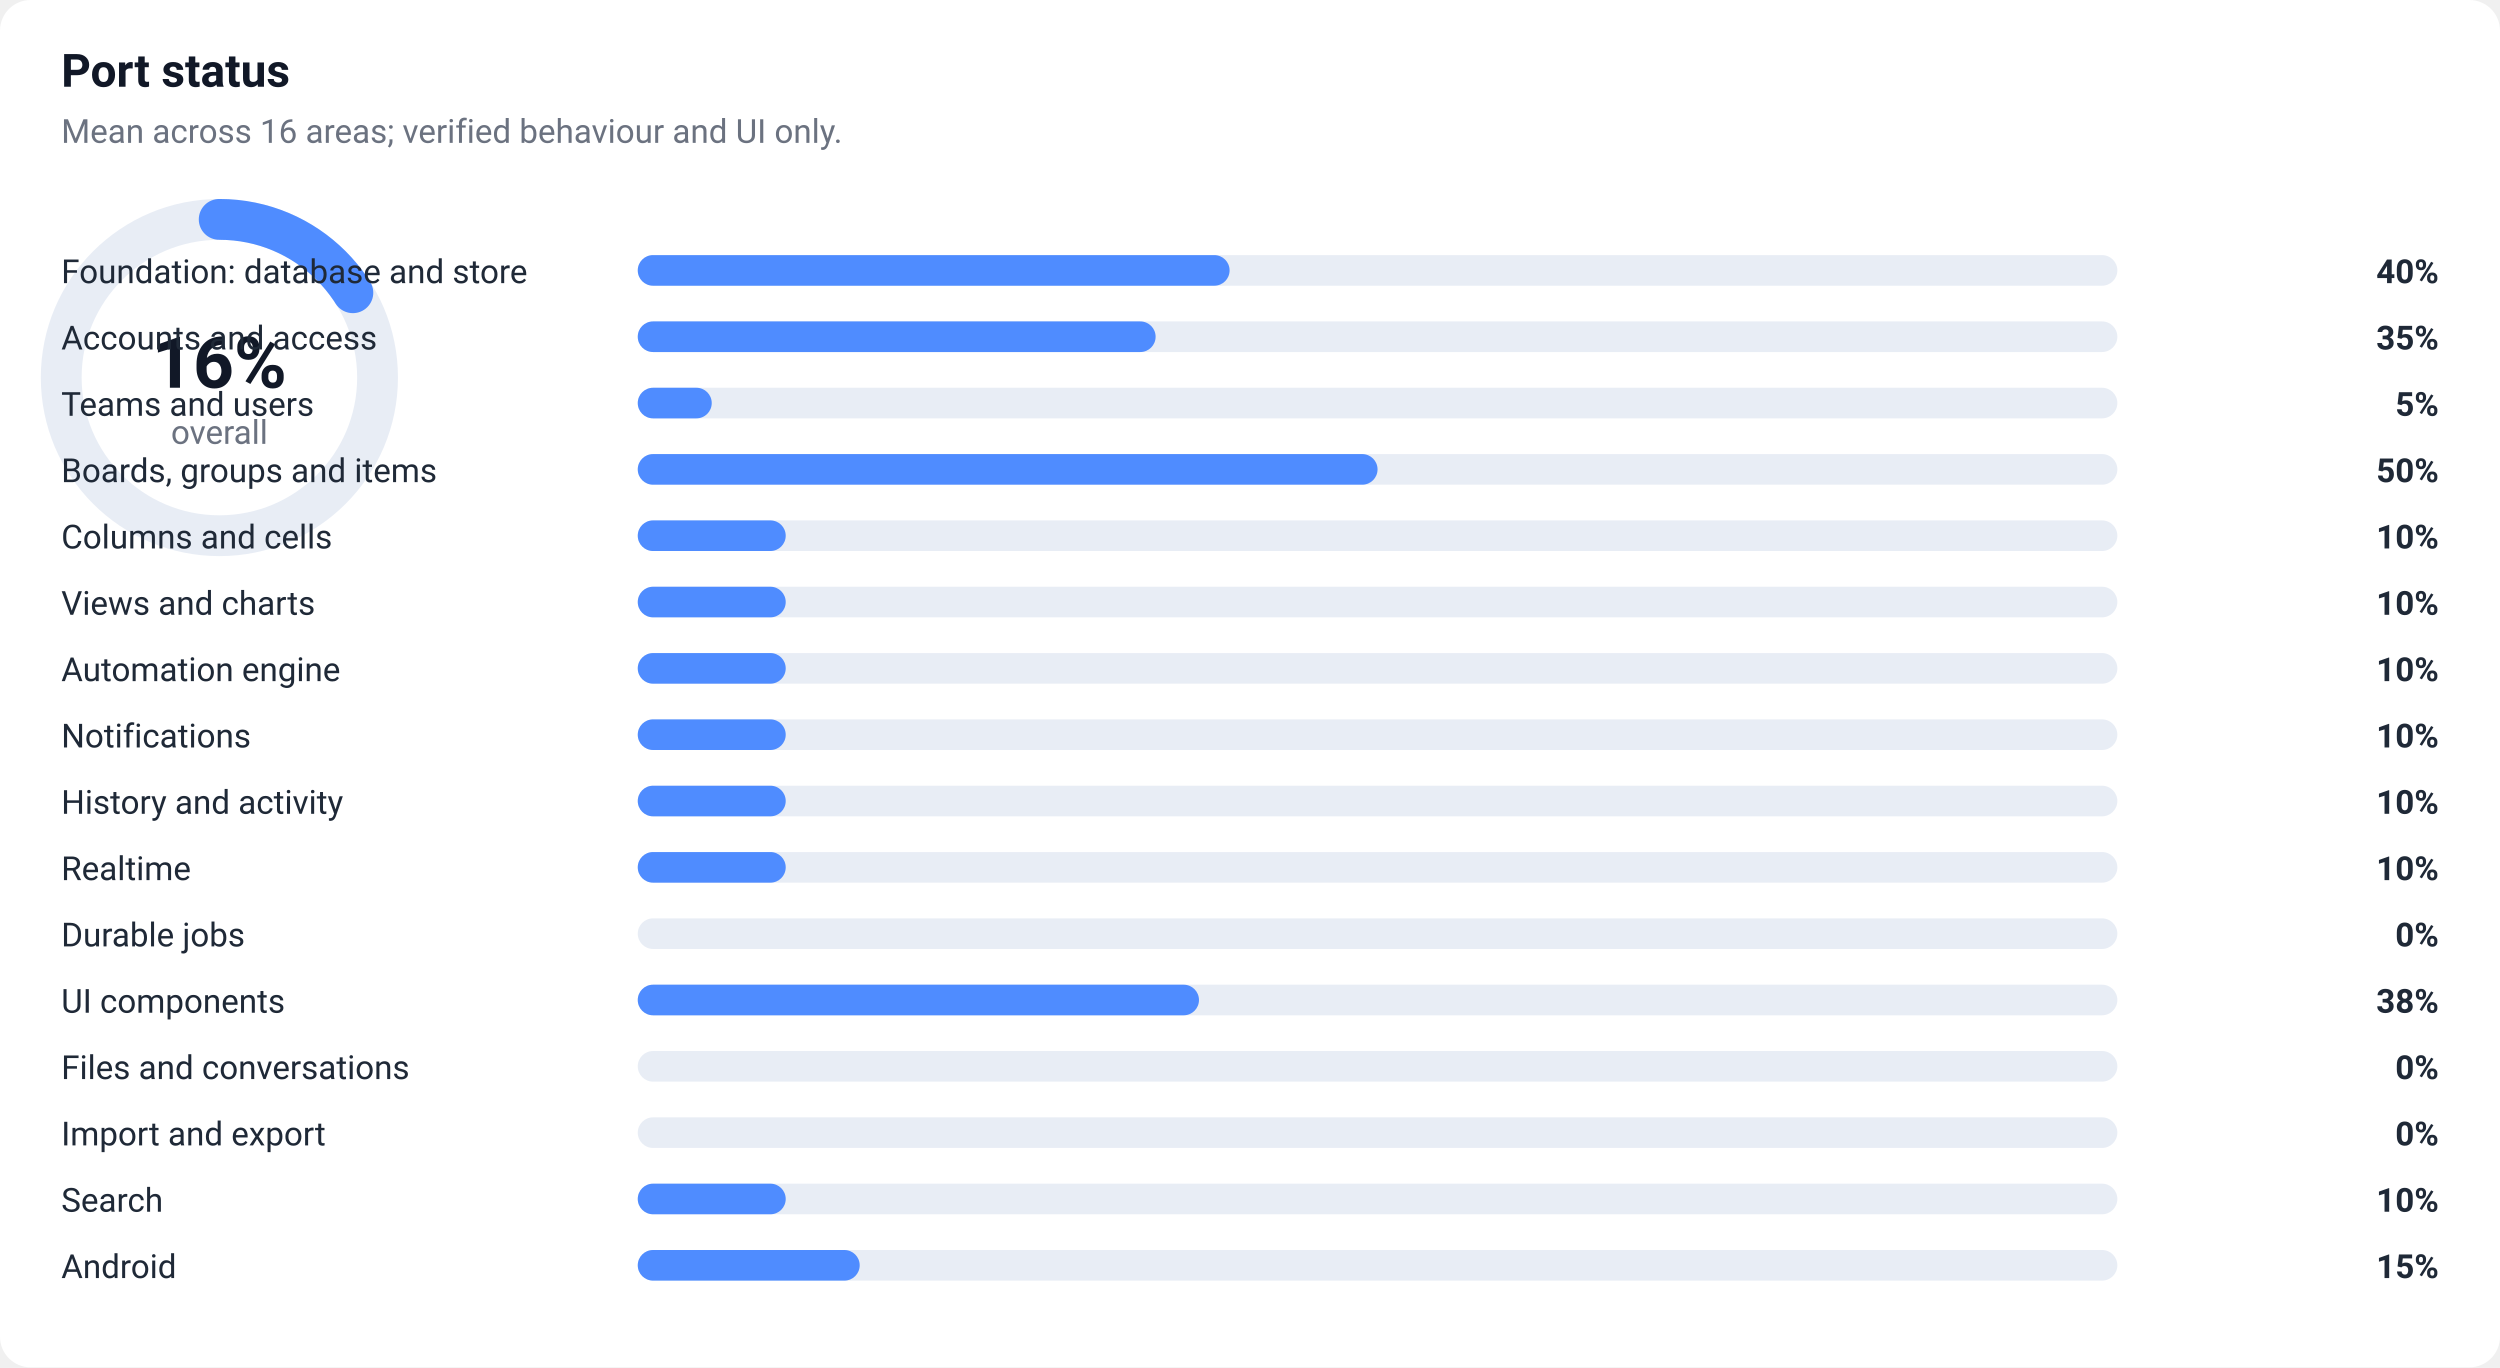
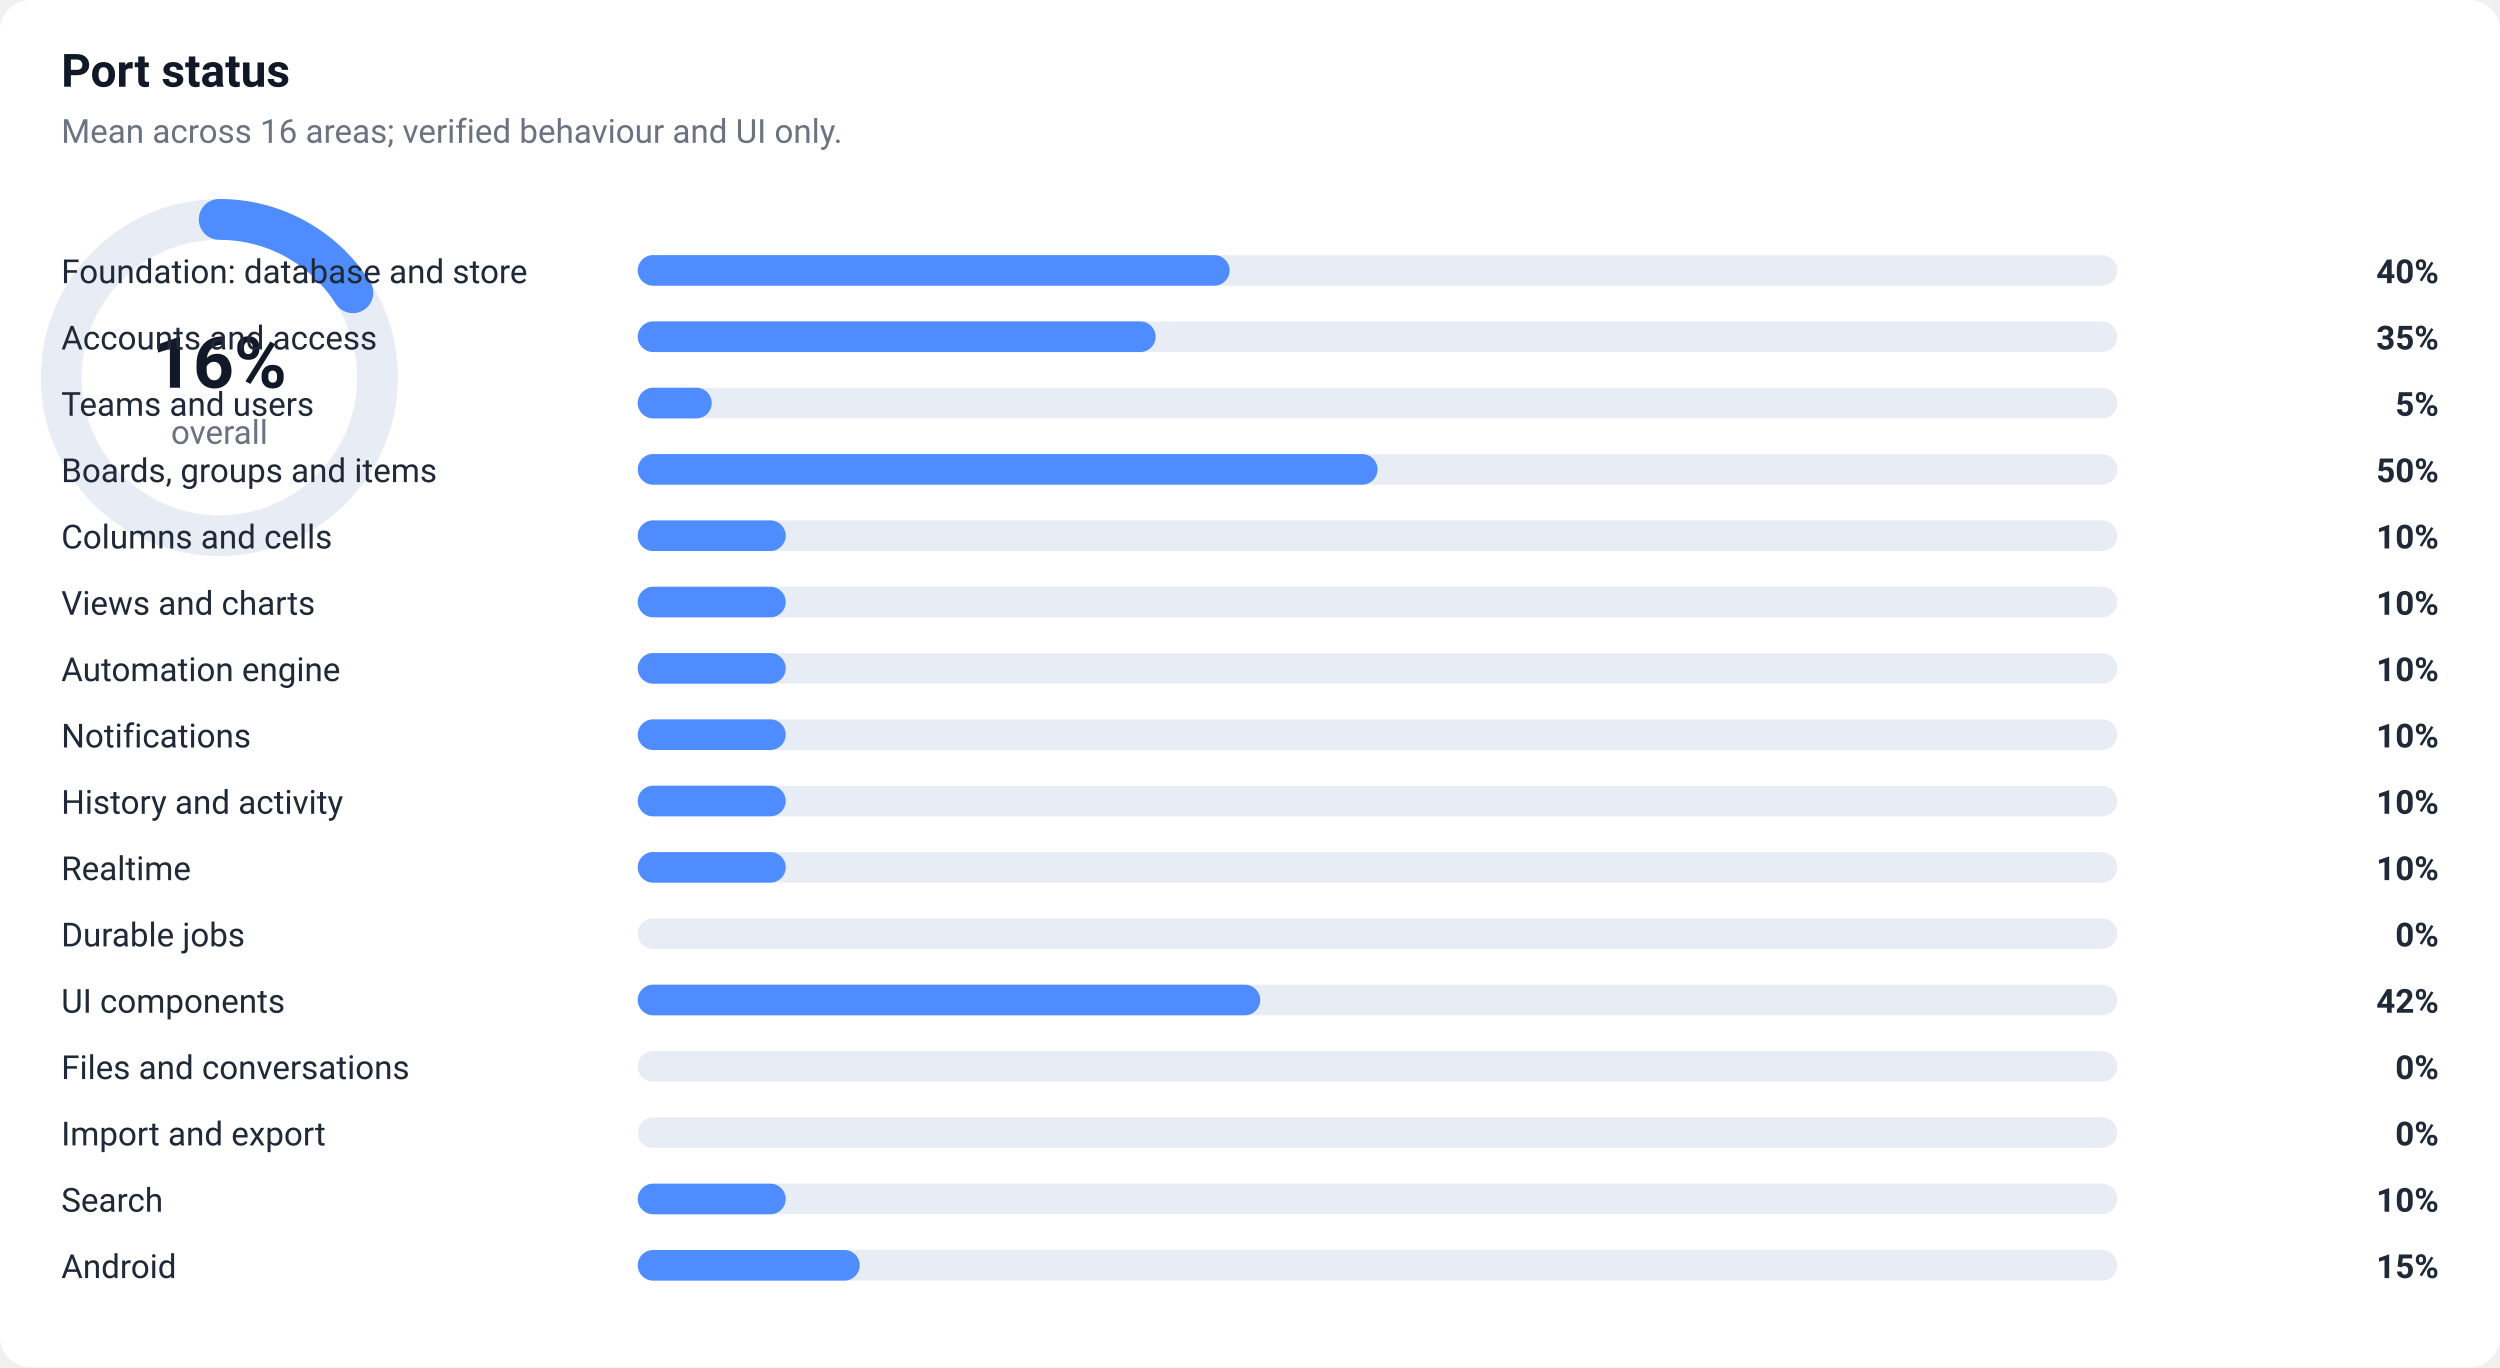
<svg xmlns="http://www.w3.org/2000/svg" width="980" height="536" viewBox="0 0 980 536" role="img" aria-label="Port status: 16% overall">
  <style>
  .bg{fill:#ffffff}.label{font:13px -apple-system,Segoe UI,Roboto,sans-serif;fill:#1f2937}
  .pct{font:600 13px -apple-system,Segoe UI,Roboto,sans-serif;fill:#1f2937}
  .track{fill:#e8edf5}.title{font:600 18px -apple-system,Segoe UI,Roboto,sans-serif;fill:#111827}
  .sub{font:13px -apple-system,Segoe UI,Roboto,sans-serif;fill:#6b7280}
  .donut{fill:none;stroke:#e8edf5;stroke-width:16}.arc{fill:none;stroke:#4f8cff;stroke-width:16;stroke-linecap:round}
  .big{font:600 28px -apple-system,Segoe UI,Roboto,sans-serif;fill:#111827}
  @media (prefers-color-scheme: dark){
    .bg{fill:#0d1117}.label,.pct{fill:#e6edf3}.title,.big{fill:#f0f6fc}.sub{fill:#8b949e}
    .track{fill:#21262d}.donut{stroke:#22272e}
  }
</style>
  <rect class="bg" width="980" height="536" rx="12" />
  <text x="24" y="34" class="title">Port status</text>
  <text x="24" y="56" class="sub">Mean across 16 areas; verified behaviour and UI only.</text>
  <g transform="translate(24,86)">
    <circle class="donut" cx="62" cy="62" r="62" />
    <circle class="arc" cx="62" cy="62" r="62" stroke-dasharray="62.3 327.2" transform="rotate(-90 62 62)" />
    <text x="62" y="66" text-anchor="middle" class="big">16%</text>
    <text x="62" y="88" text-anchor="middle" class="sub">overall</text>
  </g>
  <text x="24" y="111" class="label">Foundation: database and store</text>
  <rect x="250" y="100" width="580" height="12" rx="6" class="track" />
  <rect x="250" y="100" width="232" height="12" rx="6" fill="#4f8cff" />
  <text x="956" y="111" text-anchor="end" class="pct">40%</text>
  <text x="24" y="137" class="label">Accounts and access</text>
  <rect x="250" y="126" width="580" height="12" rx="6" class="track" />
  <rect x="250" y="126" width="203" height="12" rx="6" fill="#4f8cff" />
  <text x="956" y="137" text-anchor="end" class="pct">35%</text>
  <text x="24" y="163" class="label">Teams and users</text>
  <rect x="250" y="152" width="580" height="12" rx="6" class="track" />
  <rect x="250" y="152" width="29" height="12" rx="6" fill="#4f8cff" />
  <text x="956" y="163" text-anchor="end" class="pct">5%</text>
  <text x="24" y="189" class="label">Boards, groups and items</text>
  <rect x="250" y="178" width="580" height="12" rx="6" class="track" />
  <rect x="250" y="178" width="290" height="12" rx="6" fill="#4f8cff" />
  <text x="956" y="189" text-anchor="end" class="pct">50%</text>
  <text x="24" y="215" class="label">Columns and cells</text>
  <rect x="250" y="204" width="580" height="12" rx="6" class="track" />
  <rect x="250" y="204" width="58" height="12" rx="6" fill="#4f8cff" />
  <text x="956" y="215" text-anchor="end" class="pct">10%</text>
  <text x="24" y="241" class="label">Views and charts</text>
  <rect x="250" y="230" width="580" height="12" rx="6" class="track" />
  <rect x="250" y="230" width="58" height="12" rx="6" fill="#4f8cff" />
  <text x="956" y="241" text-anchor="end" class="pct">10%</text>
  <text x="24" y="267" class="label">Automation engine</text>
  <rect x="250" y="256" width="580" height="12" rx="6" class="track" />
  <rect x="250" y="256" width="58" height="12" rx="6" fill="#4f8cff" />
  <text x="956" y="267" text-anchor="end" class="pct">10%</text>
  <text x="24" y="293" class="label">Notifications</text>
  <rect x="250" y="282" width="580" height="12" rx="6" class="track" />
  <rect x="250" y="282" width="58" height="12" rx="6" fill="#4f8cff" />
  <text x="956" y="293" text-anchor="end" class="pct">10%</text>
  <text x="24" y="319" class="label">History and activity</text>
  <rect x="250" y="308" width="580" height="12" rx="6" class="track" />
  <rect x="250" y="308" width="58" height="12" rx="6" fill="#4f8cff" />
  <text x="956" y="319" text-anchor="end" class="pct">10%</text>
  <text x="24" y="345" class="label">Realtime</text>
  <rect x="250" y="334" width="580" height="12" rx="6" class="track" />
  <rect x="250" y="334" width="58" height="12" rx="6" fill="#4f8cff" />
  <text x="956" y="345" text-anchor="end" class="pct">10%</text>
  <text x="24" y="371" class="label">Durable jobs</text>
  <rect x="250" y="360" width="580" height="12" rx="6" class="track" />
  <rect x="250" y="360" width="0" height="12" rx="6" fill="#c9d3e0" />
  <text x="956" y="371" text-anchor="end" class="pct">0%</text>
  <text x="24" y="397" class="label">UI components</text>
  <rect x="250" y="386" width="580" height="12" rx="6" class="track" />
-   <rect x="250" y="386" width="220" height="12" rx="6" fill="#4f8cff" />
-   <text x="956" y="397" text-anchor="end" class="pct">38%</text>
+   <rect x="250" y="386" width="244" height="12" rx="6" fill="#4f8cff" />
+   <text x="956" y="397" text-anchor="end" class="pct">42%</text>
  <text x="24" y="423" class="label">Files and conversations</text>
  <rect x="250" y="412" width="580" height="12" rx="6" class="track" />
  <rect x="250" y="412" width="0" height="12" rx="6" fill="#c9d3e0" />
  <text x="956" y="423" text-anchor="end" class="pct">0%</text>
  <text x="24" y="449" class="label">Import and export</text>
  <rect x="250" y="438" width="580" height="12" rx="6" class="track" />
  <rect x="250" y="438" width="0" height="12" rx="6" fill="#c9d3e0" />
  <text x="956" y="449" text-anchor="end" class="pct">0%</text>
  <text x="24" y="475" class="label">Search</text>
  <rect x="250" y="464" width="580" height="12" rx="6" class="track" />
  <rect x="250" y="464" width="58" height="12" rx="6" fill="#4f8cff" />
  <text x="956" y="475" text-anchor="end" class="pct">10%</text>
  <text x="24" y="501" class="label">Android</text>
  <rect x="250" y="490" width="580" height="12" rx="6" class="track" />
  <rect x="250" y="490" width="87" height="12" rx="6" fill="#4f8cff" />
  <text x="956" y="501" text-anchor="end" class="pct">15%</text>
</svg>
